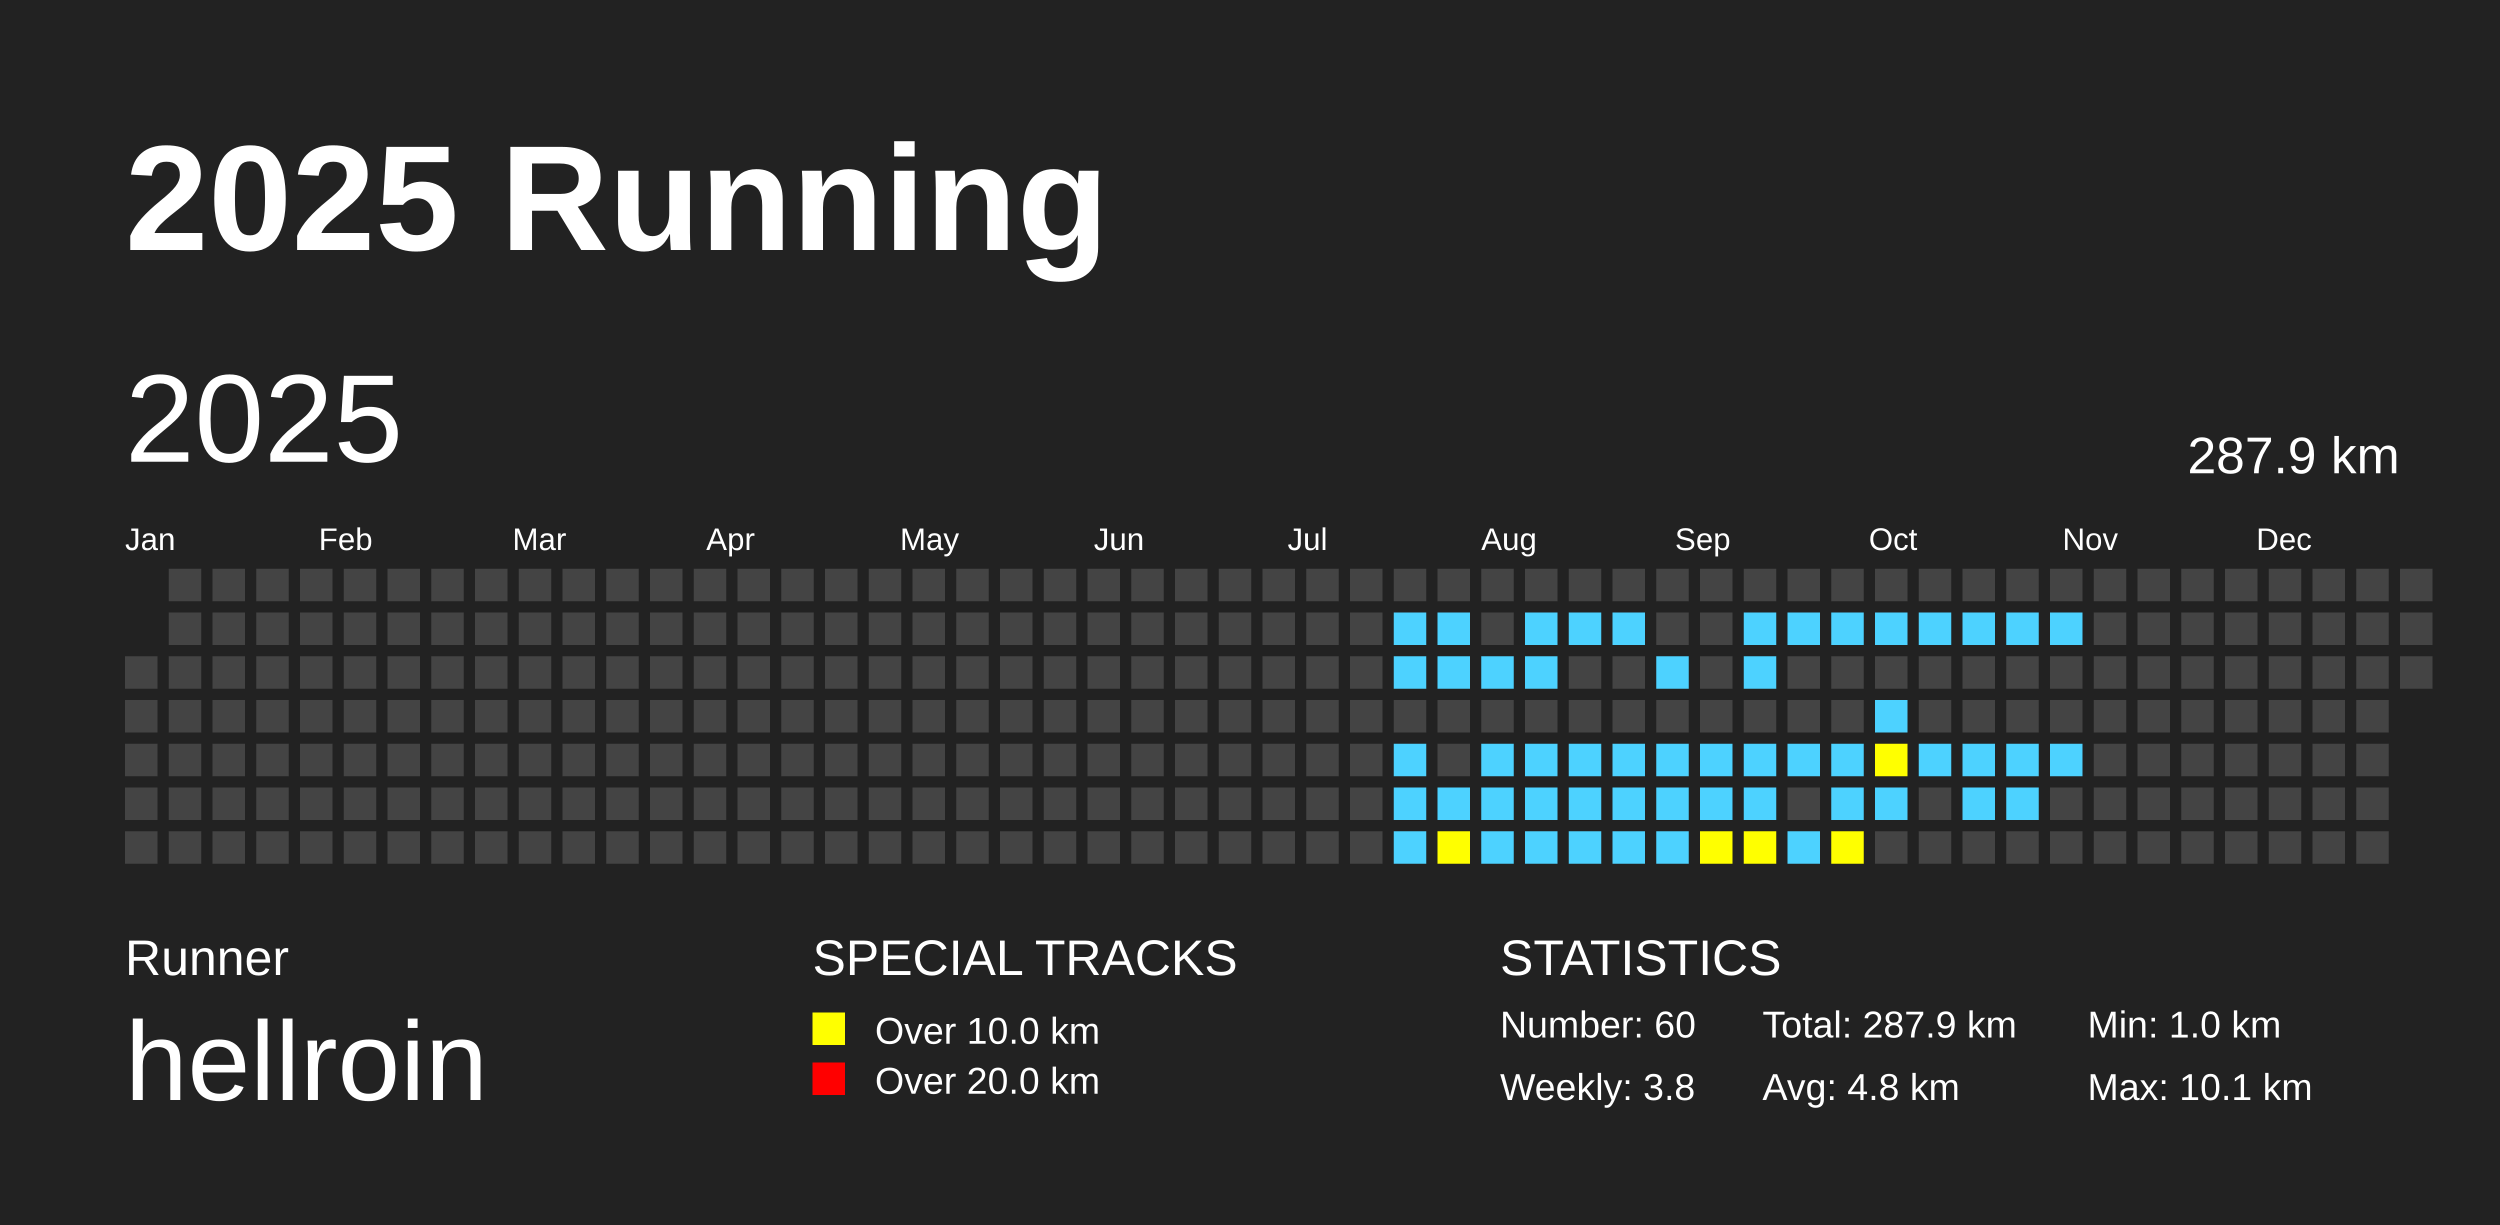
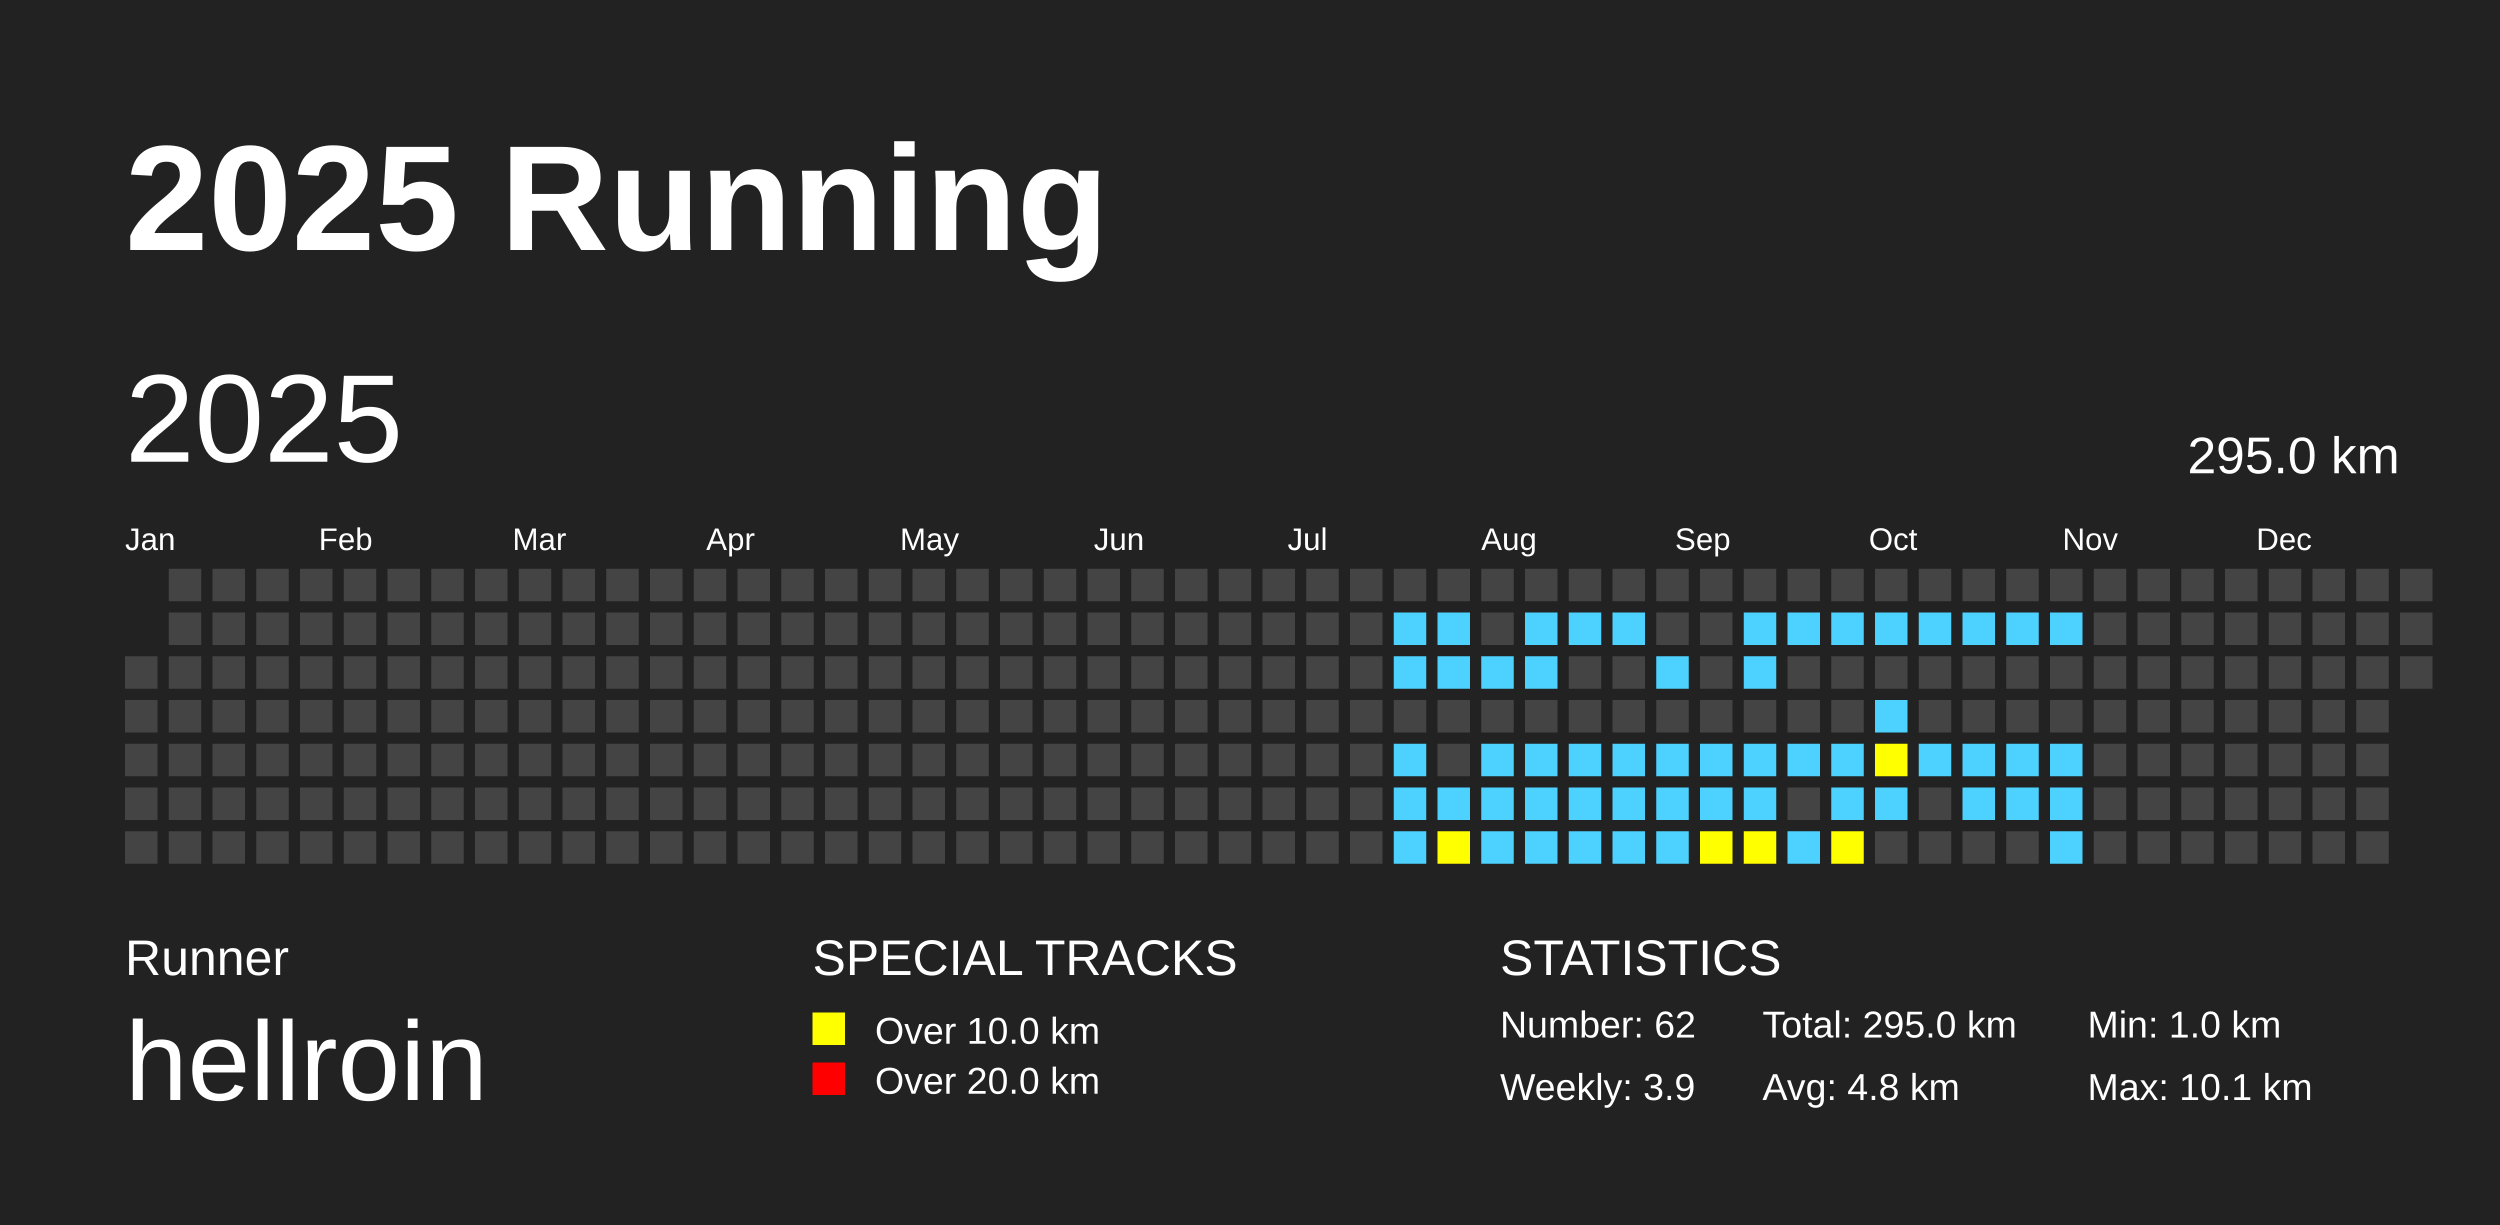
<svg xmlns="http://www.w3.org/2000/svg" baseProfile="full" height="98mm" version="1.1" viewBox="0,0,200,98" width="200mm">
  <defs />
  <rect fill="#222222" height="98" width="200" x="0" y="0" />
  <text fill="#FFFFFF" style="font-size:12px; font-family:Arial; font-weight:bold;" x="10" y="20">2025 Running</text>
  <text fill="#FFFFFF" style="font-size:4px; font-family:Arial" x="10" y="78">Runner</text>
  <text fill="#FFFFFF" style="font-size:9px; font-family:Arial" x="10" y="88">hellroin</text>
  <text fill="#FFFFFF" style="font-size:4px; font-family:Arial" x="65" y="78">SPECIAL TRACKS</text>
  <rect fill="yellow" height="2.6" width="2.6" x="65" y="81" />
  <text fill="#FFFFFF" style="font-size:3px; font-family:Arial" x="70" y="83.5">Over 10.0 km</text>
  <rect fill="red" height="2.6" width="2.6" x="65" y="85" />
  <text fill="#FFFFFF" style="font-size:3px; font-family:Arial" x="70" y="87.5">Over 20.0 km</text>
  <text fill="#FFFFFF" style="font-size:4px; font-family:Arial" x="120" y="78">STATISTICS</text>
-   <text fill="#FFFFFF" style="font-size:3px; font-family:Arial" x="120" y="83">Number: 60</text>
-   <text fill="#FFFFFF" style="font-size:3px; font-family:Arial" x="120" y="88">Weekly: 3.8</text>
-   <text fill="#FFFFFF" style="font-size:3px; font-family:Arial" x="141" y="83">Total: 287.9 km</text>
+   <text fill="#FFFFFF" style="font-size:3px; font-family:Arial" x="120" y="83">Number: 62</text>
+   <text fill="#FFFFFF" style="font-size:3px; font-family:Arial" x="120" y="88">Weekly: 3.9</text>
+   <text fill="#FFFFFF" style="font-size:3px; font-family:Arial" x="141" y="83">Total: 295.0 km</text>
  <text fill="#FFFFFF" style="font-size:3px; font-family:Arial" x="141" y="88">Avg: 4.8 km</text>
  <text fill="#FFFFFF" style="font-size:3px; font-family:Arial" x="167" y="83">Min: 1.0 km</text>
  <text fill="#FFFFFF" style="font-size:3px; font-family:Arial" x="167" y="88">Max: 10.1 km</text>
  <text dominant-baseline="hanging" fill="#FFFFFF" style="font-size:10.0px; font-family:Arial;" x="10" y="30">2025</text>
-   <text dominant-baseline="hanging" fill="#FFFFFF" style="font-size:4.125px; font-family:Arial;" x="175" y="35">287.9 km</text>
+   <text dominant-baseline="hanging" fill="#FFFFFF" style="font-size:4.125px; font-family:Arial;" x="175" y="35">295.0 km</text>
  <text fill="#FFFFFF" style="font-size:2.5px; font-family:Arial" x="10.0" y="44">Jan</text>
  <text fill="#FFFFFF" style="font-size:2.5px; font-family:Arial" x="25.5" y="44">Feb</text>
  <text fill="#FFFFFF" style="font-size:2.5px; font-family:Arial" x="41.0" y="44">Mar</text>
  <text fill="#FFFFFF" style="font-size:2.5px; font-family:Arial" x="56.5" y="44">Apr</text>
  <text fill="#FFFFFF" style="font-size:2.5px; font-family:Arial" x="72.0" y="44">May</text>
  <text fill="#FFFFFF" style="font-size:2.5px; font-family:Arial" x="87.5" y="44">Jun</text>
  <text fill="#FFFFFF" style="font-size:2.5px; font-family:Arial" x="103.0" y="44">Jul</text>
  <text fill="#FFFFFF" style="font-size:2.5px; font-family:Arial" x="118.5" y="44">Aug</text>
  <text fill="#FFFFFF" style="font-size:2.5px; font-family:Arial" x="134.0" y="44">Sep</text>
  <text fill="#FFFFFF" style="font-size:2.5px; font-family:Arial" x="149.5" y="44">Oct</text>
  <text fill="#FFFFFF" style="font-size:2.5px; font-family:Arial" x="165.0" y="44">Nov</text>
  <text fill="#FFFFFF" style="font-size:2.5px; font-family:Arial" x="180.5" y="44">Dec</text>
  <rect fill="#444444" height="2.6" width="2.6" x="10.0" y="52.5" />
  <rect fill="#444444" height="2.6" width="2.6" x="10.0" y="56.0" />
  <rect fill="#444444" height="2.6" width="2.6" x="10.0" y="59.5" />
  <rect fill="#444444" height="2.6" width="2.6" x="10.0" y="63.0" />
  <rect fill="#444444" height="2.6" width="2.6" x="10.0" y="66.5" />
  <rect fill="#444444" height="2.6" width="2.6" x="13.5" y="45.5" />
  <rect fill="#444444" height="2.6" width="2.6" x="13.5" y="49.0" />
  <rect fill="#444444" height="2.6" width="2.6" x="13.5" y="52.5" />
  <rect fill="#444444" height="2.6" width="2.6" x="13.5" y="56.0" />
  <rect fill="#444444" height="2.6" width="2.6" x="13.5" y="59.5" />
  <rect fill="#444444" height="2.6" width="2.6" x="13.5" y="63.0" />
  <rect fill="#444444" height="2.6" width="2.6" x="13.5" y="66.5" />
  <rect fill="#444444" height="2.6" width="2.6" x="17.0" y="45.5" />
  <rect fill="#444444" height="2.6" width="2.6" x="17.0" y="49.0" />
  <rect fill="#444444" height="2.6" width="2.6" x="17.0" y="52.5" />
  <rect fill="#444444" height="2.6" width="2.6" x="17.0" y="56.0" />
  <rect fill="#444444" height="2.6" width="2.6" x="17.0" y="59.5" />
  <rect fill="#444444" height="2.6" width="2.6" x="17.0" y="63.0" />
  <rect fill="#444444" height="2.6" width="2.6" x="17.0" y="66.5" />
  <rect fill="#444444" height="2.6" width="2.6" x="20.5" y="45.5" />
  <rect fill="#444444" height="2.6" width="2.6" x="20.5" y="49.0" />
  <rect fill="#444444" height="2.6" width="2.6" x="20.5" y="52.5" />
  <rect fill="#444444" height="2.6" width="2.6" x="20.5" y="56.0" />
  <rect fill="#444444" height="2.6" width="2.6" x="20.5" y="59.5" />
  <rect fill="#444444" height="2.6" width="2.6" x="20.5" y="63.0" />
  <rect fill="#444444" height="2.6" width="2.6" x="20.5" y="66.5" />
  <rect fill="#444444" height="2.6" width="2.6" x="24.0" y="45.5" />
  <rect fill="#444444" height="2.6" width="2.6" x="24.0" y="49.0" />
  <rect fill="#444444" height="2.6" width="2.6" x="24.0" y="52.5" />
  <rect fill="#444444" height="2.6" width="2.6" x="24.0" y="56.0" />
  <rect fill="#444444" height="2.6" width="2.6" x="24.0" y="59.5" />
  <rect fill="#444444" height="2.6" width="2.6" x="24.0" y="63.0" />
  <rect fill="#444444" height="2.6" width="2.6" x="24.0" y="66.5" />
  <rect fill="#444444" height="2.6" width="2.6" x="27.5" y="45.5" />
  <rect fill="#444444" height="2.6" width="2.6" x="27.5" y="49.0" />
  <rect fill="#444444" height="2.6" width="2.6" x="27.5" y="52.5" />
  <rect fill="#444444" height="2.6" width="2.6" x="27.5" y="56.0" />
  <rect fill="#444444" height="2.6" width="2.6" x="27.5" y="59.5" />
  <rect fill="#444444" height="2.6" width="2.6" x="27.5" y="63.0" />
  <rect fill="#444444" height="2.6" width="2.6" x="27.5" y="66.5" />
  <rect fill="#444444" height="2.6" width="2.6" x="31.0" y="45.5" />
  <rect fill="#444444" height="2.6" width="2.6" x="31.0" y="49.0" />
  <rect fill="#444444" height="2.6" width="2.6" x="31.0" y="52.5" />
  <rect fill="#444444" height="2.6" width="2.6" x="31.0" y="56.0" />
  <rect fill="#444444" height="2.6" width="2.6" x="31.0" y="59.5" />
  <rect fill="#444444" height="2.6" width="2.6" x="31.0" y="63.0" />
  <rect fill="#444444" height="2.6" width="2.6" x="31.0" y="66.5" />
  <rect fill="#444444" height="2.6" width="2.6" x="34.5" y="45.5" />
  <rect fill="#444444" height="2.6" width="2.6" x="34.5" y="49.0" />
  <rect fill="#444444" height="2.6" width="2.6" x="34.5" y="52.5" />
  <rect fill="#444444" height="2.6" width="2.6" x="34.5" y="56.0" />
  <rect fill="#444444" height="2.6" width="2.6" x="34.5" y="59.5" />
  <rect fill="#444444" height="2.6" width="2.6" x="34.5" y="63.0" />
  <rect fill="#444444" height="2.6" width="2.6" x="34.5" y="66.5" />
  <rect fill="#444444" height="2.6" width="2.6" x="38.0" y="45.5" />
  <rect fill="#444444" height="2.6" width="2.6" x="38.0" y="49.0" />
  <rect fill="#444444" height="2.6" width="2.6" x="38.0" y="52.5" />
  <rect fill="#444444" height="2.6" width="2.6" x="38.0" y="56.0" />
  <rect fill="#444444" height="2.6" width="2.6" x="38.0" y="59.5" />
  <rect fill="#444444" height="2.6" width="2.6" x="38.0" y="63.0" />
  <rect fill="#444444" height="2.6" width="2.6" x="38.0" y="66.5" />
  <rect fill="#444444" height="2.6" width="2.6" x="41.5" y="45.5" />
  <rect fill="#444444" height="2.6" width="2.6" x="41.5" y="49.0" />
  <rect fill="#444444" height="2.6" width="2.6" x="41.5" y="52.5" />
  <rect fill="#444444" height="2.6" width="2.6" x="41.5" y="56.0" />
  <rect fill="#444444" height="2.6" width="2.6" x="41.5" y="59.5" />
  <rect fill="#444444" height="2.6" width="2.6" x="41.5" y="63.0" />
  <rect fill="#444444" height="2.6" width="2.6" x="41.5" y="66.5" />
  <rect fill="#444444" height="2.6" width="2.6" x="45.0" y="45.5" />
  <rect fill="#444444" height="2.6" width="2.6" x="45.0" y="49.0" />
  <rect fill="#444444" height="2.6" width="2.6" x="45.0" y="52.5" />
  <rect fill="#444444" height="2.6" width="2.6" x="45.0" y="56.0" />
  <rect fill="#444444" height="2.6" width="2.6" x="45.0" y="59.5" />
  <rect fill="#444444" height="2.6" width="2.6" x="45.0" y="63.0" />
  <rect fill="#444444" height="2.6" width="2.6" x="45.0" y="66.5" />
  <rect fill="#444444" height="2.6" width="2.6" x="48.5" y="45.5" />
  <rect fill="#444444" height="2.6" width="2.6" x="48.5" y="49.0" />
  <rect fill="#444444" height="2.6" width="2.6" x="48.5" y="52.5" />
  <rect fill="#444444" height="2.6" width="2.6" x="48.5" y="56.0" />
  <rect fill="#444444" height="2.6" width="2.6" x="48.5" y="59.5" />
  <rect fill="#444444" height="2.6" width="2.6" x="48.5" y="63.0" />
  <rect fill="#444444" height="2.6" width="2.6" x="48.5" y="66.5" />
  <rect fill="#444444" height="2.6" width="2.6" x="52.0" y="45.5" />
  <rect fill="#444444" height="2.6" width="2.6" x="52.0" y="49.0" />
  <rect fill="#444444" height="2.6" width="2.6" x="52.0" y="52.5" />
  <rect fill="#444444" height="2.6" width="2.6" x="52.0" y="56.0" />
  <rect fill="#444444" height="2.6" width="2.6" x="52.0" y="59.5" />
  <rect fill="#444444" height="2.6" width="2.6" x="52.0" y="63.0" />
  <rect fill="#444444" height="2.6" width="2.6" x="52.0" y="66.5" />
  <rect fill="#444444" height="2.6" width="2.6" x="55.5" y="45.5" />
  <rect fill="#444444" height="2.6" width="2.6" x="55.5" y="49.0" />
  <rect fill="#444444" height="2.6" width="2.6" x="55.5" y="52.5" />
  <rect fill="#444444" height="2.6" width="2.6" x="55.5" y="56.0" />
  <rect fill="#444444" height="2.6" width="2.6" x="55.5" y="59.5" />
  <rect fill="#444444" height="2.6" width="2.6" x="55.5" y="63.0" />
  <rect fill="#444444" height="2.6" width="2.6" x="55.5" y="66.5" />
  <rect fill="#444444" height="2.6" width="2.6" x="59.0" y="45.5" />
  <rect fill="#444444" height="2.6" width="2.6" x="59.0" y="49.0" />
  <rect fill="#444444" height="2.6" width="2.6" x="59.0" y="52.5" />
  <rect fill="#444444" height="2.6" width="2.6" x="59.0" y="56.0" />
  <rect fill="#444444" height="2.6" width="2.6" x="59.0" y="59.5" />
  <rect fill="#444444" height="2.6" width="2.6" x="59.0" y="63.0" />
  <rect fill="#444444" height="2.6" width="2.6" x="59.0" y="66.5" />
  <rect fill="#444444" height="2.6" width="2.6" x="62.5" y="45.5" />
  <rect fill="#444444" height="2.6" width="2.6" x="62.5" y="49.0" />
  <rect fill="#444444" height="2.6" width="2.6" x="62.5" y="52.5" />
  <rect fill="#444444" height="2.6" width="2.6" x="62.5" y="56.0" />
  <rect fill="#444444" height="2.6" width="2.6" x="62.5" y="59.5" />
  <rect fill="#444444" height="2.6" width="2.6" x="62.5" y="63.0" />
  <rect fill="#444444" height="2.6" width="2.6" x="62.5" y="66.5" />
  <rect fill="#444444" height="2.6" width="2.6" x="66.0" y="45.5" />
  <rect fill="#444444" height="2.6" width="2.6" x="66.0" y="49.0" />
  <rect fill="#444444" height="2.6" width="2.6" x="66.0" y="52.5" />
  <rect fill="#444444" height="2.6" width="2.6" x="66.0" y="56.0" />
  <rect fill="#444444" height="2.6" width="2.6" x="66.0" y="59.5" />
  <rect fill="#444444" height="2.6" width="2.6" x="66.0" y="63.0" />
  <rect fill="#444444" height="2.6" width="2.6" x="66.0" y="66.5" />
  <rect fill="#444444" height="2.6" width="2.6" x="69.5" y="45.5" />
  <rect fill="#444444" height="2.6" width="2.6" x="69.5" y="49.0" />
  <rect fill="#444444" height="2.6" width="2.6" x="69.5" y="52.5" />
  <rect fill="#444444" height="2.6" width="2.6" x="69.5" y="56.0" />
  <rect fill="#444444" height="2.6" width="2.6" x="69.5" y="59.5" />
  <rect fill="#444444" height="2.6" width="2.6" x="69.5" y="63.0" />
  <rect fill="#444444" height="2.6" width="2.6" x="69.5" y="66.5" />
  <rect fill="#444444" height="2.6" width="2.6" x="73.0" y="45.5" />
  <rect fill="#444444" height="2.6" width="2.6" x="73.0" y="49.0" />
  <rect fill="#444444" height="2.6" width="2.6" x="73.0" y="52.5" />
  <rect fill="#444444" height="2.6" width="2.6" x="73.0" y="56.0" />
  <rect fill="#444444" height="2.6" width="2.6" x="73.0" y="59.5" />
  <rect fill="#444444" height="2.6" width="2.6" x="73.0" y="63.0" />
  <rect fill="#444444" height="2.6" width="2.6" x="73.0" y="66.5" />
  <rect fill="#444444" height="2.6" width="2.6" x="76.5" y="45.5" />
  <rect fill="#444444" height="2.6" width="2.6" x="76.5" y="49.0" />
  <rect fill="#444444" height="2.6" width="2.6" x="76.5" y="52.5" />
  <rect fill="#444444" height="2.6" width="2.6" x="76.5" y="56.0" />
  <rect fill="#444444" height="2.6" width="2.6" x="76.5" y="59.5" />
  <rect fill="#444444" height="2.6" width="2.6" x="76.5" y="63.0" />
  <rect fill="#444444" height="2.6" width="2.6" x="76.5" y="66.5" />
  <rect fill="#444444" height="2.6" width="2.6" x="80.0" y="45.5" />
  <rect fill="#444444" height="2.6" width="2.6" x="80.0" y="49.0" />
  <rect fill="#444444" height="2.6" width="2.6" x="80.0" y="52.5" />
  <rect fill="#444444" height="2.6" width="2.6" x="80.0" y="56.0" />
  <rect fill="#444444" height="2.6" width="2.6" x="80.0" y="59.5" />
  <rect fill="#444444" height="2.6" width="2.6" x="80.0" y="63.0" />
  <rect fill="#444444" height="2.6" width="2.6" x="80.0" y="66.5" />
  <rect fill="#444444" height="2.6" width="2.6" x="83.5" y="45.5" />
  <rect fill="#444444" height="2.6" width="2.6" x="83.5" y="49.0" />
  <rect fill="#444444" height="2.6" width="2.6" x="83.5" y="52.5" />
  <rect fill="#444444" height="2.6" width="2.6" x="83.5" y="56.0" />
  <rect fill="#444444" height="2.6" width="2.6" x="83.5" y="59.5" />
  <rect fill="#444444" height="2.6" width="2.6" x="83.5" y="63.0" />
  <rect fill="#444444" height="2.6" width="2.6" x="83.5" y="66.5" />
  <rect fill="#444444" height="2.6" width="2.6" x="87.0" y="45.5" />
  <rect fill="#444444" height="2.6" width="2.6" x="87.0" y="49.0" />
  <rect fill="#444444" height="2.6" width="2.6" x="87.0" y="52.5" />
  <rect fill="#444444" height="2.6" width="2.6" x="87.0" y="56.0" />
  <rect fill="#444444" height="2.6" width="2.6" x="87.0" y="59.5" />
  <rect fill="#444444" height="2.6" width="2.6" x="87.0" y="63.0" />
  <rect fill="#444444" height="2.6" width="2.6" x="87.0" y="66.5" />
  <rect fill="#444444" height="2.6" width="2.6" x="90.5" y="45.5" />
  <rect fill="#444444" height="2.6" width="2.6" x="90.5" y="49.0" />
  <rect fill="#444444" height="2.6" width="2.6" x="90.5" y="52.5" />
  <rect fill="#444444" height="2.6" width="2.6" x="90.5" y="56.0" />
  <rect fill="#444444" height="2.6" width="2.6" x="90.5" y="59.5" />
  <rect fill="#444444" height="2.6" width="2.6" x="90.5" y="63.0" />
  <rect fill="#444444" height="2.6" width="2.6" x="90.5" y="66.5" />
  <rect fill="#444444" height="2.6" width="2.6" x="94.0" y="45.5" />
  <rect fill="#444444" height="2.6" width="2.6" x="94.0" y="49.0" />
  <rect fill="#444444" height="2.6" width="2.6" x="94.0" y="52.5" />
  <rect fill="#444444" height="2.6" width="2.6" x="94.0" y="56.0" />
  <rect fill="#444444" height="2.6" width="2.6" x="94.0" y="59.5" />
  <rect fill="#444444" height="2.6" width="2.6" x="94.0" y="63.0" />
  <rect fill="#444444" height="2.6" width="2.6" x="94.0" y="66.5" />
  <rect fill="#444444" height="2.6" width="2.6" x="97.5" y="45.5" />
  <rect fill="#444444" height="2.6" width="2.6" x="97.5" y="49.0" />
  <rect fill="#444444" height="2.6" width="2.6" x="97.5" y="52.5" />
  <rect fill="#444444" height="2.6" width="2.6" x="97.5" y="56.0" />
  <rect fill="#444444" height="2.6" width="2.6" x="97.5" y="59.5" />
  <rect fill="#444444" height="2.6" width="2.6" x="97.5" y="63.0" />
  <rect fill="#444444" height="2.6" width="2.6" x="97.5" y="66.5" />
  <rect fill="#444444" height="2.6" width="2.6" x="101.0" y="45.5" />
  <rect fill="#444444" height="2.6" width="2.6" x="101.0" y="49.0" />
  <rect fill="#444444" height="2.6" width="2.6" x="101.0" y="52.5" />
  <rect fill="#444444" height="2.6" width="2.6" x="101.0" y="56.0" />
  <rect fill="#444444" height="2.6" width="2.6" x="101.0" y="59.5" />
  <rect fill="#444444" height="2.6" width="2.6" x="101.0" y="63.0" />
  <rect fill="#444444" height="2.6" width="2.6" x="101.0" y="66.5" />
  <rect fill="#444444" height="2.6" width="2.6" x="104.5" y="45.5" />
  <rect fill="#444444" height="2.6" width="2.6" x="104.5" y="49.0" />
  <rect fill="#444444" height="2.6" width="2.6" x="104.5" y="52.5" />
  <rect fill="#444444" height="2.6" width="2.6" x="104.5" y="56.0" />
  <rect fill="#444444" height="2.6" width="2.6" x="104.5" y="59.5" />
  <rect fill="#444444" height="2.6" width="2.6" x="104.5" y="63.0" />
  <rect fill="#444444" height="2.6" width="2.6" x="104.5" y="66.5" />
  <rect fill="#444444" height="2.6" width="2.6" x="108.0" y="45.5" />
  <rect fill="#444444" height="2.6" width="2.6" x="108.0" y="49.0" />
  <rect fill="#444444" height="2.6" width="2.6" x="108.0" y="52.5" />
  <rect fill="#444444" height="2.6" width="2.6" x="108.0" y="56.0" />
  <rect fill="#444444" height="2.6" width="2.6" x="108.0" y="59.5" />
  <rect fill="#444444" height="2.6" width="2.6" x="108.0" y="63.0" />
  <rect fill="#444444" height="2.6" width="2.6" x="108.0" y="66.5" />
  <rect fill="#444444" height="2.6" width="2.6" x="111.5" y="45.5" />
  <rect fill="#4DD2FF" height="2.6" width="2.6" x="111.5" y="49.0" />
  <rect fill="#4DD2FF" height="2.6" width="2.6" x="111.5" y="52.5" />
  <rect fill="#444444" height="2.6" width="2.6" x="111.5" y="56.0" />
  <rect fill="#4DD2FF" height="2.6" width="2.6" x="111.5" y="59.5" />
  <rect fill="#4DD2FF" height="2.6" width="2.6" x="111.5" y="63.0" />
  <rect fill="#4DD2FF" height="2.6" width="2.6" x="111.5" y="66.5" />
  <rect fill="#444444" height="2.6" width="2.6" x="115.0" y="45.5" />
  <rect fill="#4DD2FF" height="2.6" width="2.6" x="115.0" y="49.0" />
  <rect fill="#4DD2FF" height="2.6" width="2.6" x="115.0" y="52.5" />
  <rect fill="#444444" height="2.6" width="2.6" x="115.0" y="56.0" />
  <rect fill="#444444" height="2.6" width="2.6" x="115.0" y="59.5" />
  <rect fill="#4DD2FF" height="2.6" width="2.6" x="115.0" y="63.0" />
  <rect fill="yellow" height="2.6" width="2.6" x="115.0" y="66.5" />
  <rect fill="#444444" height="2.6" width="2.6" x="118.5" y="45.5" />
  <rect fill="#444444" height="2.6" width="2.6" x="118.5" y="49.0" />
  <rect fill="#4DD2FF" height="2.6" width="2.6" x="118.5" y="52.5" />
  <rect fill="#444444" height="2.6" width="2.6" x="118.5" y="56.0" />
  <rect fill="#4DD2FF" height="2.6" width="2.6" x="118.5" y="59.5" />
  <rect fill="#4DD2FF" height="2.6" width="2.6" x="118.5" y="63.0" />
  <rect fill="#4DD2FF" height="2.6" width="2.6" x="118.5" y="66.5" />
  <rect fill="#444444" height="2.6" width="2.6" x="122.0" y="45.5" />
  <rect fill="#4DD2FF" height="2.6" width="2.6" x="122.0" y="49.0" />
  <rect fill="#4DD2FF" height="2.6" width="2.6" x="122.0" y="52.5" />
  <rect fill="#444444" height="2.6" width="2.6" x="122.0" y="56.0" />
  <rect fill="#4DD2FF" height="2.6" width="2.6" x="122.0" y="59.5" />
  <rect fill="#4DD2FF" height="2.6" width="2.6" x="122.0" y="63.0" />
  <rect fill="#4DD2FF" height="2.6" width="2.6" x="122.0" y="66.5" />
  <rect fill="#444444" height="2.6" width="2.6" x="125.5" y="45.5" />
  <rect fill="#4DD2FF" height="2.6" width="2.6" x="125.5" y="49.0" />
  <rect fill="#444444" height="2.6" width="2.6" x="125.5" y="52.5" />
  <rect fill="#444444" height="2.6" width="2.6" x="125.5" y="56.0" />
  <rect fill="#4DD2FF" height="2.6" width="2.6" x="125.5" y="59.5" />
  <rect fill="#4DD2FF" height="2.6" width="2.6" x="125.5" y="63.0" />
  <rect fill="#4DD2FF" height="2.6" width="2.6" x="125.5" y="66.5" />
  <rect fill="#444444" height="2.6" width="2.6" x="129.0" y="45.5" />
  <rect fill="#4DD2FF" height="2.6" width="2.6" x="129.0" y="49.0" />
  <rect fill="#444444" height="2.6" width="2.6" x="129.0" y="52.5" />
  <rect fill="#444444" height="2.6" width="2.6" x="129.0" y="56.0" />
  <rect fill="#4DD2FF" height="2.6" width="2.6" x="129.0" y="59.5" />
  <rect fill="#4DD2FF" height="2.6" width="2.6" x="129.0" y="63.0" />
  <rect fill="#4DD2FF" height="2.6" width="2.6" x="129.0" y="66.5" />
  <rect fill="#444444" height="2.6" width="2.6" x="132.5" y="45.5" />
  <rect fill="#444444" height="2.6" width="2.6" x="132.5" y="49.0" />
  <rect fill="#4DD2FF" height="2.6" width="2.6" x="132.5" y="52.5" />
  <rect fill="#444444" height="2.6" width="2.6" x="132.5" y="56.0" />
  <rect fill="#4DD2FF" height="2.6" width="2.6" x="132.5" y="59.5" />
  <rect fill="#4DD2FF" height="2.6" width="2.6" x="132.5" y="63.0" />
  <rect fill="#4DD2FF" height="2.6" width="2.6" x="132.5" y="66.5" />
  <rect fill="#444444" height="2.6" width="2.6" x="136.0" y="45.5" />
  <rect fill="#444444" height="2.6" width="2.6" x="136.0" y="49.0" />
  <rect fill="#444444" height="2.6" width="2.6" x="136.0" y="52.5" />
  <rect fill="#444444" height="2.6" width="2.6" x="136.0" y="56.0" />
  <rect fill="#4DD2FF" height="2.6" width="2.6" x="136.0" y="59.5" />
  <rect fill="#4DD2FF" height="2.6" width="2.6" x="136.0" y="63.0" />
  <rect fill="yellow" height="2.6" width="2.6" x="136.0" y="66.5" />
  <rect fill="#444444" height="2.6" width="2.6" x="139.5" y="45.5" />
  <rect fill="#4DD2FF" height="2.6" width="2.6" x="139.5" y="49.0" />
  <rect fill="#4DD2FF" height="2.6" width="2.6" x="139.5" y="52.5" />
  <rect fill="#444444" height="2.6" width="2.6" x="139.5" y="56.0" />
  <rect fill="#4DD2FF" height="2.6" width="2.6" x="139.5" y="59.5" />
  <rect fill="#4DD2FF" height="2.6" width="2.6" x="139.5" y="63.0" />
  <rect fill="yellow" height="2.6" width="2.6" x="139.5" y="66.5" />
  <rect fill="#444444" height="2.6" width="2.6" x="143.0" y="45.5" />
  <rect fill="#4DD2FF" height="2.6" width="2.6" x="143.0" y="49.0" />
  <rect fill="#444444" height="2.6" width="2.6" x="143.0" y="52.5" />
  <rect fill="#444444" height="2.6" width="2.6" x="143.0" y="56.0" />
  <rect fill="#4DD2FF" height="2.6" width="2.6" x="143.0" y="59.5" />
  <rect fill="#444444" height="2.6" width="2.6" x="143.0" y="63.0" />
  <rect fill="#4DD2FF" height="2.6" width="2.6" x="143.0" y="66.5" />
  <rect fill="#444444" height="2.6" width="2.6" x="146.5" y="45.5" />
  <rect fill="#4DD2FF" height="2.6" width="2.6" x="146.5" y="49.0" />
  <rect fill="#444444" height="2.6" width="2.6" x="146.5" y="52.5" />
  <rect fill="#444444" height="2.6" width="2.6" x="146.5" y="56.0" />
  <rect fill="#4DD2FF" height="2.6" width="2.6" x="146.5" y="59.5" />
  <rect fill="#4DD2FF" height="2.6" width="2.6" x="146.5" y="63.0" />
  <rect fill="yellow" height="2.6" width="2.6" x="146.5" y="66.5" />
  <rect fill="#444444" height="2.6" width="2.6" x="150.0" y="45.5" />
  <rect fill="#4DD2FF" height="2.6" width="2.6" x="150.0" y="49.0" />
  <rect fill="#444444" height="2.6" width="2.6" x="150.0" y="52.5" />
  <rect fill="#4DD2FF" height="2.6" width="2.6" x="150.0" y="56.0" />
  <rect fill="yellow" height="2.6" width="2.6" x="150.0" y="59.5" />
  <rect fill="#4DD2FF" height="2.6" width="2.6" x="150.0" y="63.0" />
  <rect fill="#444444" height="2.6" width="2.6" x="150.0" y="66.5" />
  <rect fill="#444444" height="2.6" width="2.6" x="153.5" y="45.5" />
  <rect fill="#4DD2FF" height="2.6" width="2.6" x="153.5" y="49.0" />
  <rect fill="#444444" height="2.6" width="2.6" x="153.5" y="52.5" />
  <rect fill="#444444" height="2.6" width="2.6" x="153.5" y="56.0" />
  <rect fill="#4DD2FF" height="2.6" width="2.6" x="153.5" y="59.5" />
  <rect fill="#444444" height="2.6" width="2.6" x="153.5" y="63.0" />
  <rect fill="#444444" height="2.6" width="2.6" x="153.5" y="66.5" />
  <rect fill="#444444" height="2.6" width="2.6" x="157.0" y="45.5" />
  <rect fill="#4DD2FF" height="2.6" width="2.6" x="157.0" y="49.0" />
  <rect fill="#444444" height="2.6" width="2.6" x="157.0" y="52.5" />
  <rect fill="#444444" height="2.6" width="2.6" x="157.0" y="56.0" />
  <rect fill="#4DD2FF" height="2.6" width="2.6" x="157.0" y="59.5" />
  <rect fill="#4DD2FF" height="2.6" width="2.6" x="157.0" y="63.0" />
  <rect fill="#444444" height="2.6" width="2.6" x="157.0" y="66.5" />
  <rect fill="#444444" height="2.6" width="2.6" x="160.5" y="45.5" />
  <rect fill="#4DD2FF" height="2.6" width="2.6" x="160.5" y="49.0" />
  <rect fill="#444444" height="2.6" width="2.6" x="160.5" y="52.5" />
  <rect fill="#444444" height="2.6" width="2.6" x="160.5" y="56.0" />
  <rect fill="#4DD2FF" height="2.6" width="2.6" x="160.5" y="59.5" />
  <rect fill="#4DD2FF" height="2.6" width="2.6" x="160.5" y="63.0" />
  <rect fill="#444444" height="2.6" width="2.6" x="160.5" y="66.5" />
  <rect fill="#444444" height="2.6" width="2.6" x="164.0" y="45.5" />
  <rect fill="#4DD2FF" height="2.6" width="2.6" x="164.0" y="49.0" />
  <rect fill="#444444" height="2.6" width="2.6" x="164.0" y="52.5" />
  <rect fill="#444444" height="2.6" width="2.6" x="164.0" y="56.0" />
  <rect fill="#4DD2FF" height="2.6" width="2.6" x="164.0" y="59.5" />
-   <rect fill="#444444" height="2.6" width="2.6" x="164.0" y="63.0" />
-   <rect fill="#444444" height="2.6" width="2.6" x="164.0" y="66.5" />
+   <rect fill="#4DD2FF" height="2.6" width="2.6" x="164.0" y="63.0" />
+   <rect fill="#4DD2FF" height="2.6" width="2.6" x="164.0" y="66.5" />
  <rect fill="#444444" height="2.6" width="2.6" x="167.5" y="45.5" />
  <rect fill="#444444" height="2.6" width="2.6" x="167.5" y="49.0" />
  <rect fill="#444444" height="2.6" width="2.6" x="167.5" y="52.5" />
  <rect fill="#444444" height="2.6" width="2.6" x="167.5" y="56.0" />
  <rect fill="#444444" height="2.6" width="2.6" x="167.5" y="59.5" />
  <rect fill="#444444" height="2.6" width="2.6" x="167.5" y="63.0" />
  <rect fill="#444444" height="2.6" width="2.6" x="167.5" y="66.5" />
  <rect fill="#444444" height="2.6" width="2.6" x="171.0" y="45.5" />
  <rect fill="#444444" height="2.6" width="2.6" x="171.0" y="49.0" />
  <rect fill="#444444" height="2.6" width="2.6" x="171.0" y="52.5" />
  <rect fill="#444444" height="2.6" width="2.6" x="171.0" y="56.0" />
  <rect fill="#444444" height="2.6" width="2.6" x="171.0" y="59.5" />
  <rect fill="#444444" height="2.6" width="2.6" x="171.0" y="63.0" />
  <rect fill="#444444" height="2.6" width="2.6" x="171.0" y="66.5" />
  <rect fill="#444444" height="2.6" width="2.6" x="174.5" y="45.5" />
  <rect fill="#444444" height="2.6" width="2.6" x="174.5" y="49.0" />
  <rect fill="#444444" height="2.6" width="2.6" x="174.5" y="52.5" />
  <rect fill="#444444" height="2.6" width="2.6" x="174.5" y="56.0" />
  <rect fill="#444444" height="2.6" width="2.6" x="174.5" y="59.5" />
  <rect fill="#444444" height="2.6" width="2.6" x="174.5" y="63.0" />
  <rect fill="#444444" height="2.6" width="2.6" x="174.5" y="66.5" />
  <rect fill="#444444" height="2.6" width="2.6" x="178.0" y="45.5" />
  <rect fill="#444444" height="2.6" width="2.6" x="178.0" y="49.0" />
  <rect fill="#444444" height="2.6" width="2.6" x="178.0" y="52.5" />
  <rect fill="#444444" height="2.6" width="2.6" x="178.0" y="56.0" />
  <rect fill="#444444" height="2.6" width="2.6" x="178.0" y="59.5" />
  <rect fill="#444444" height="2.6" width="2.6" x="178.0" y="63.0" />
  <rect fill="#444444" height="2.6" width="2.6" x="178.0" y="66.5" />
  <rect fill="#444444" height="2.6" width="2.6" x="181.5" y="45.5" />
  <rect fill="#444444" height="2.6" width="2.6" x="181.5" y="49.0" />
  <rect fill="#444444" height="2.6" width="2.6" x="181.5" y="52.5" />
  <rect fill="#444444" height="2.6" width="2.6" x="181.5" y="56.0" />
  <rect fill="#444444" height="2.6" width="2.6" x="181.5" y="59.5" />
  <rect fill="#444444" height="2.6" width="2.6" x="181.5" y="63.0" />
  <rect fill="#444444" height="2.6" width="2.6" x="181.5" y="66.5" />
  <rect fill="#444444" height="2.6" width="2.6" x="185.0" y="45.5" />
  <rect fill="#444444" height="2.6" width="2.6" x="185.0" y="49.0" />
  <rect fill="#444444" height="2.6" width="2.6" x="185.0" y="52.5" />
  <rect fill="#444444" height="2.6" width="2.6" x="185.0" y="56.0" />
  <rect fill="#444444" height="2.6" width="2.6" x="185.0" y="59.5" />
  <rect fill="#444444" height="2.6" width="2.6" x="185.0" y="63.0" />
  <rect fill="#444444" height="2.6" width="2.6" x="185.0" y="66.5" />
  <rect fill="#444444" height="2.6" width="2.6" x="188.5" y="45.5" />
  <rect fill="#444444" height="2.6" width="2.6" x="188.5" y="49.0" />
  <rect fill="#444444" height="2.6" width="2.6" x="188.5" y="52.5" />
  <rect fill="#444444" height="2.6" width="2.6" x="188.5" y="56.0" />
  <rect fill="#444444" height="2.6" width="2.6" x="188.5" y="59.5" />
  <rect fill="#444444" height="2.6" width="2.6" x="188.5" y="63.0" />
  <rect fill="#444444" height="2.6" width="2.6" x="188.5" y="66.5" />
  <rect fill="#444444" height="2.6" width="2.6" x="192.0" y="45.5" />
  <rect fill="#444444" height="2.6" width="2.6" x="192.0" y="49.0" />
  <rect fill="#444444" height="2.6" width="2.6" x="192.0" y="52.5" />
</svg>
